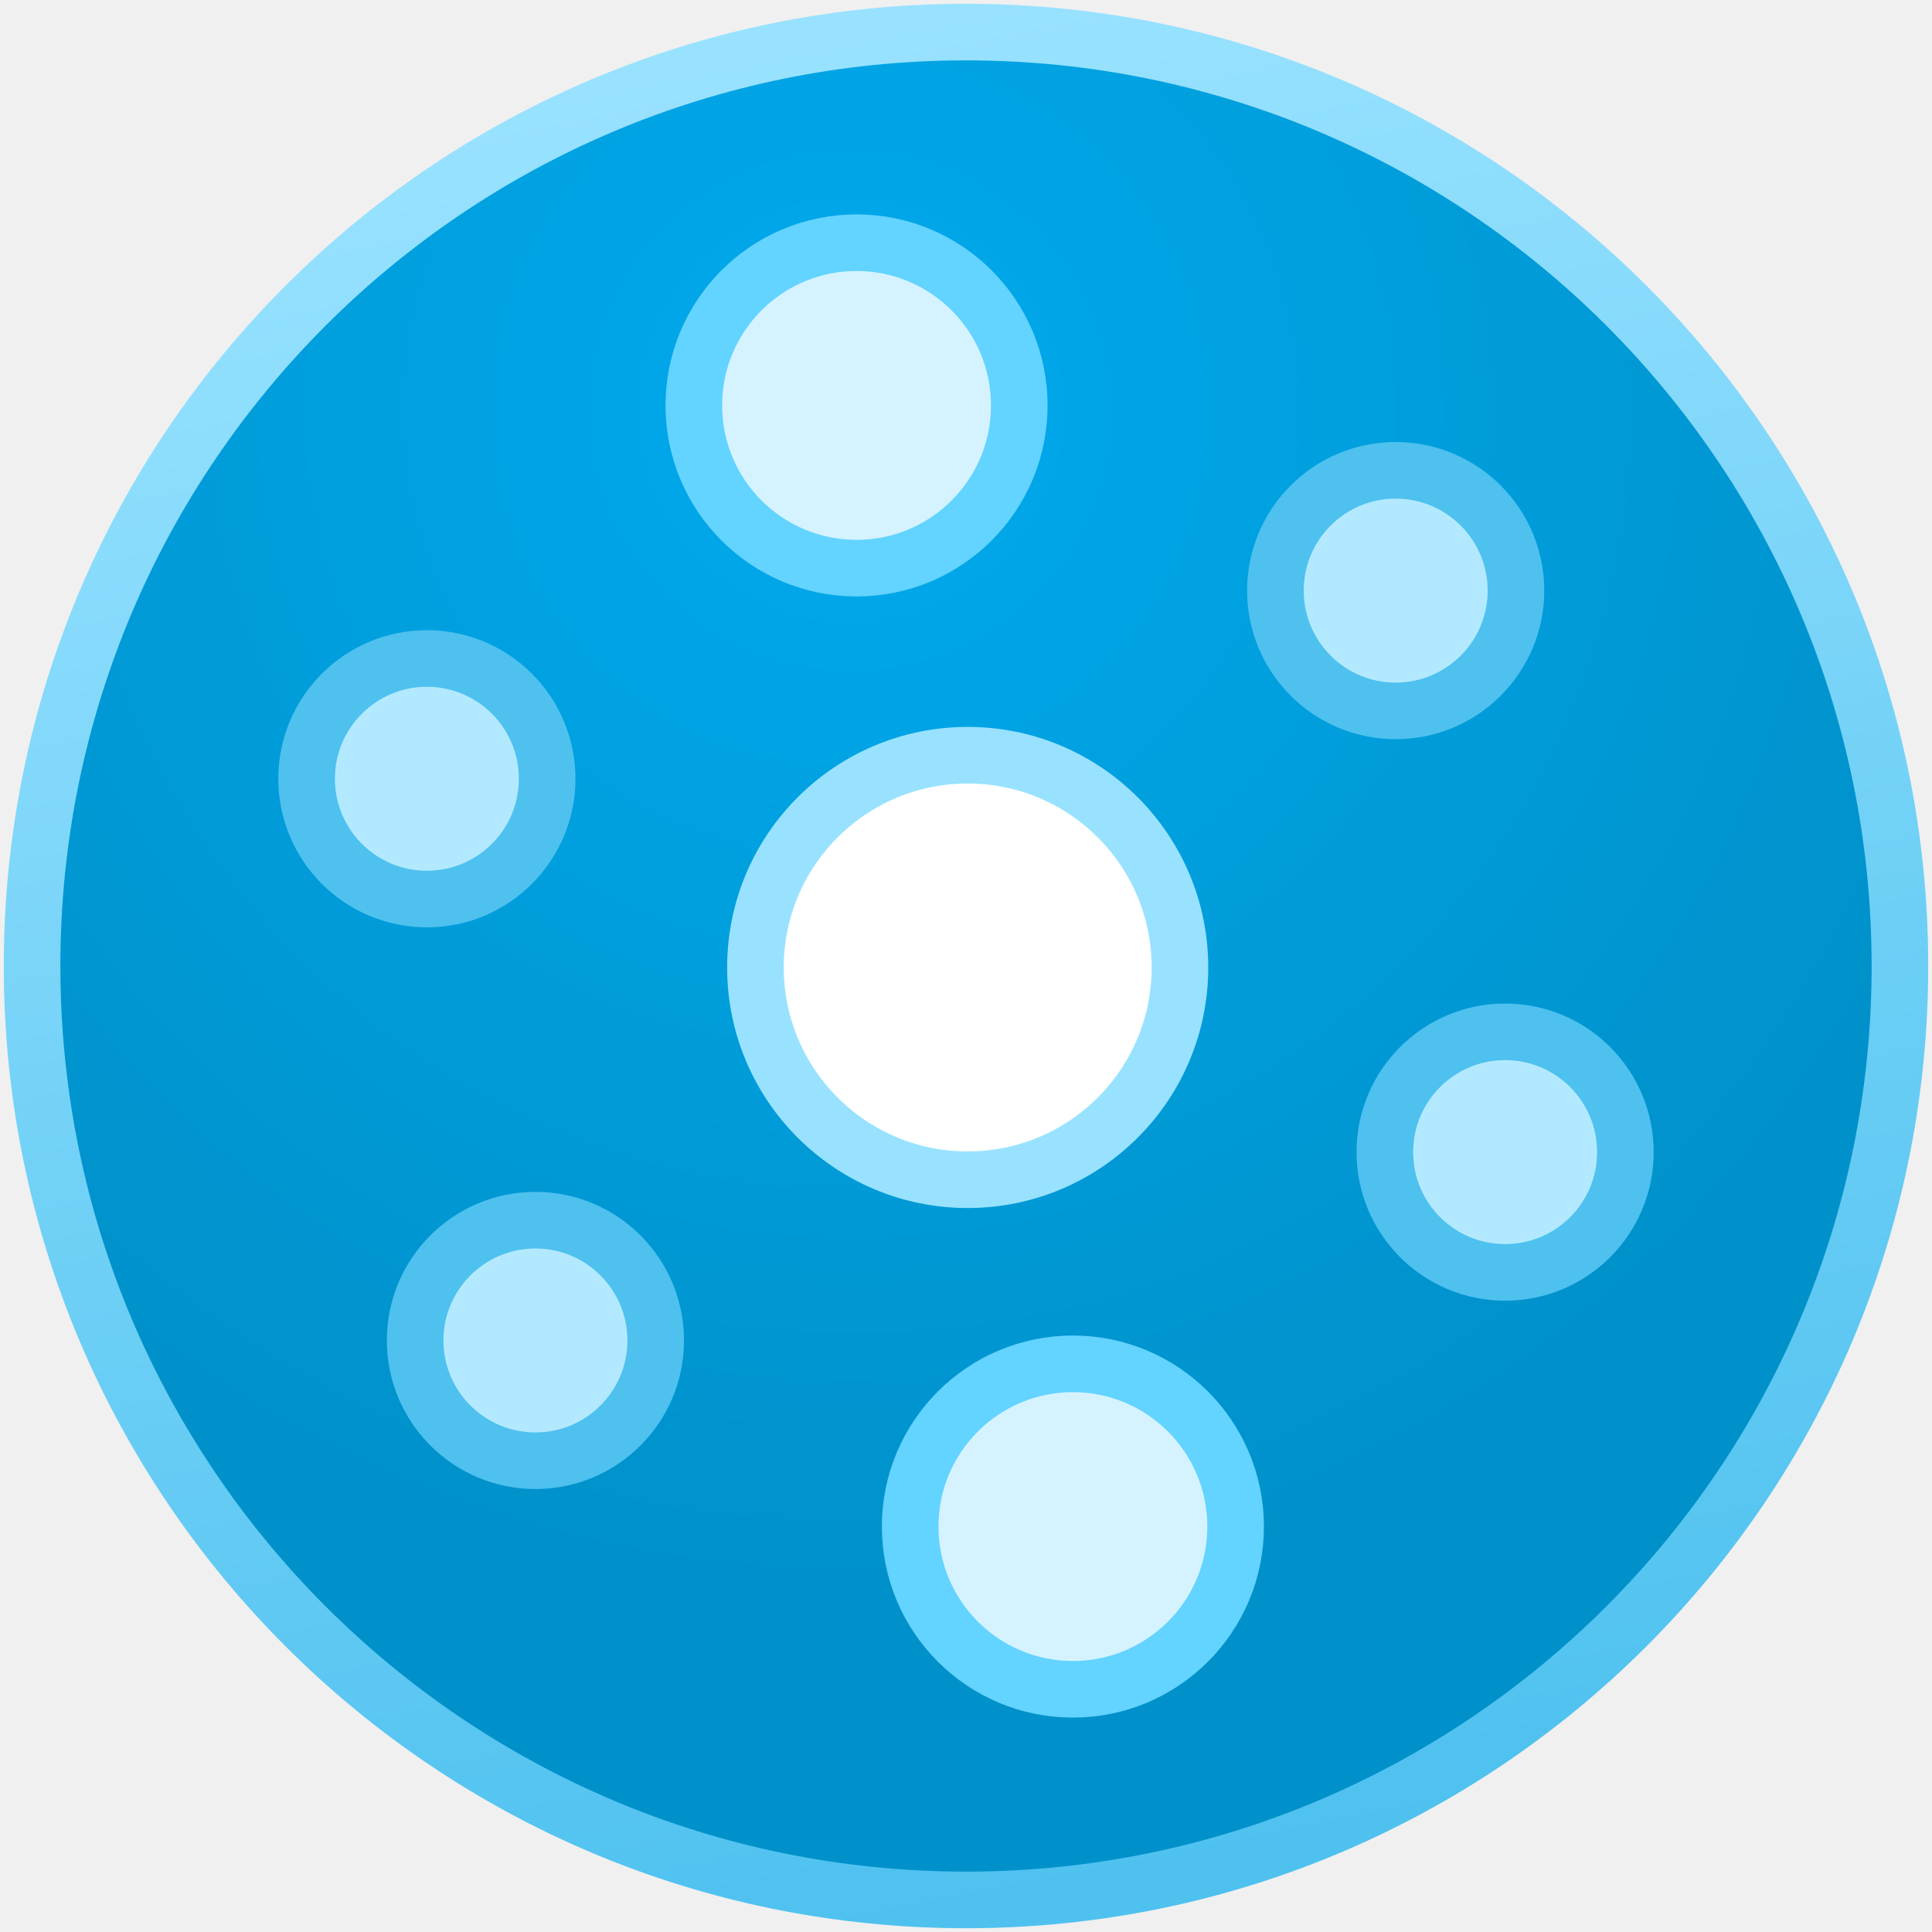
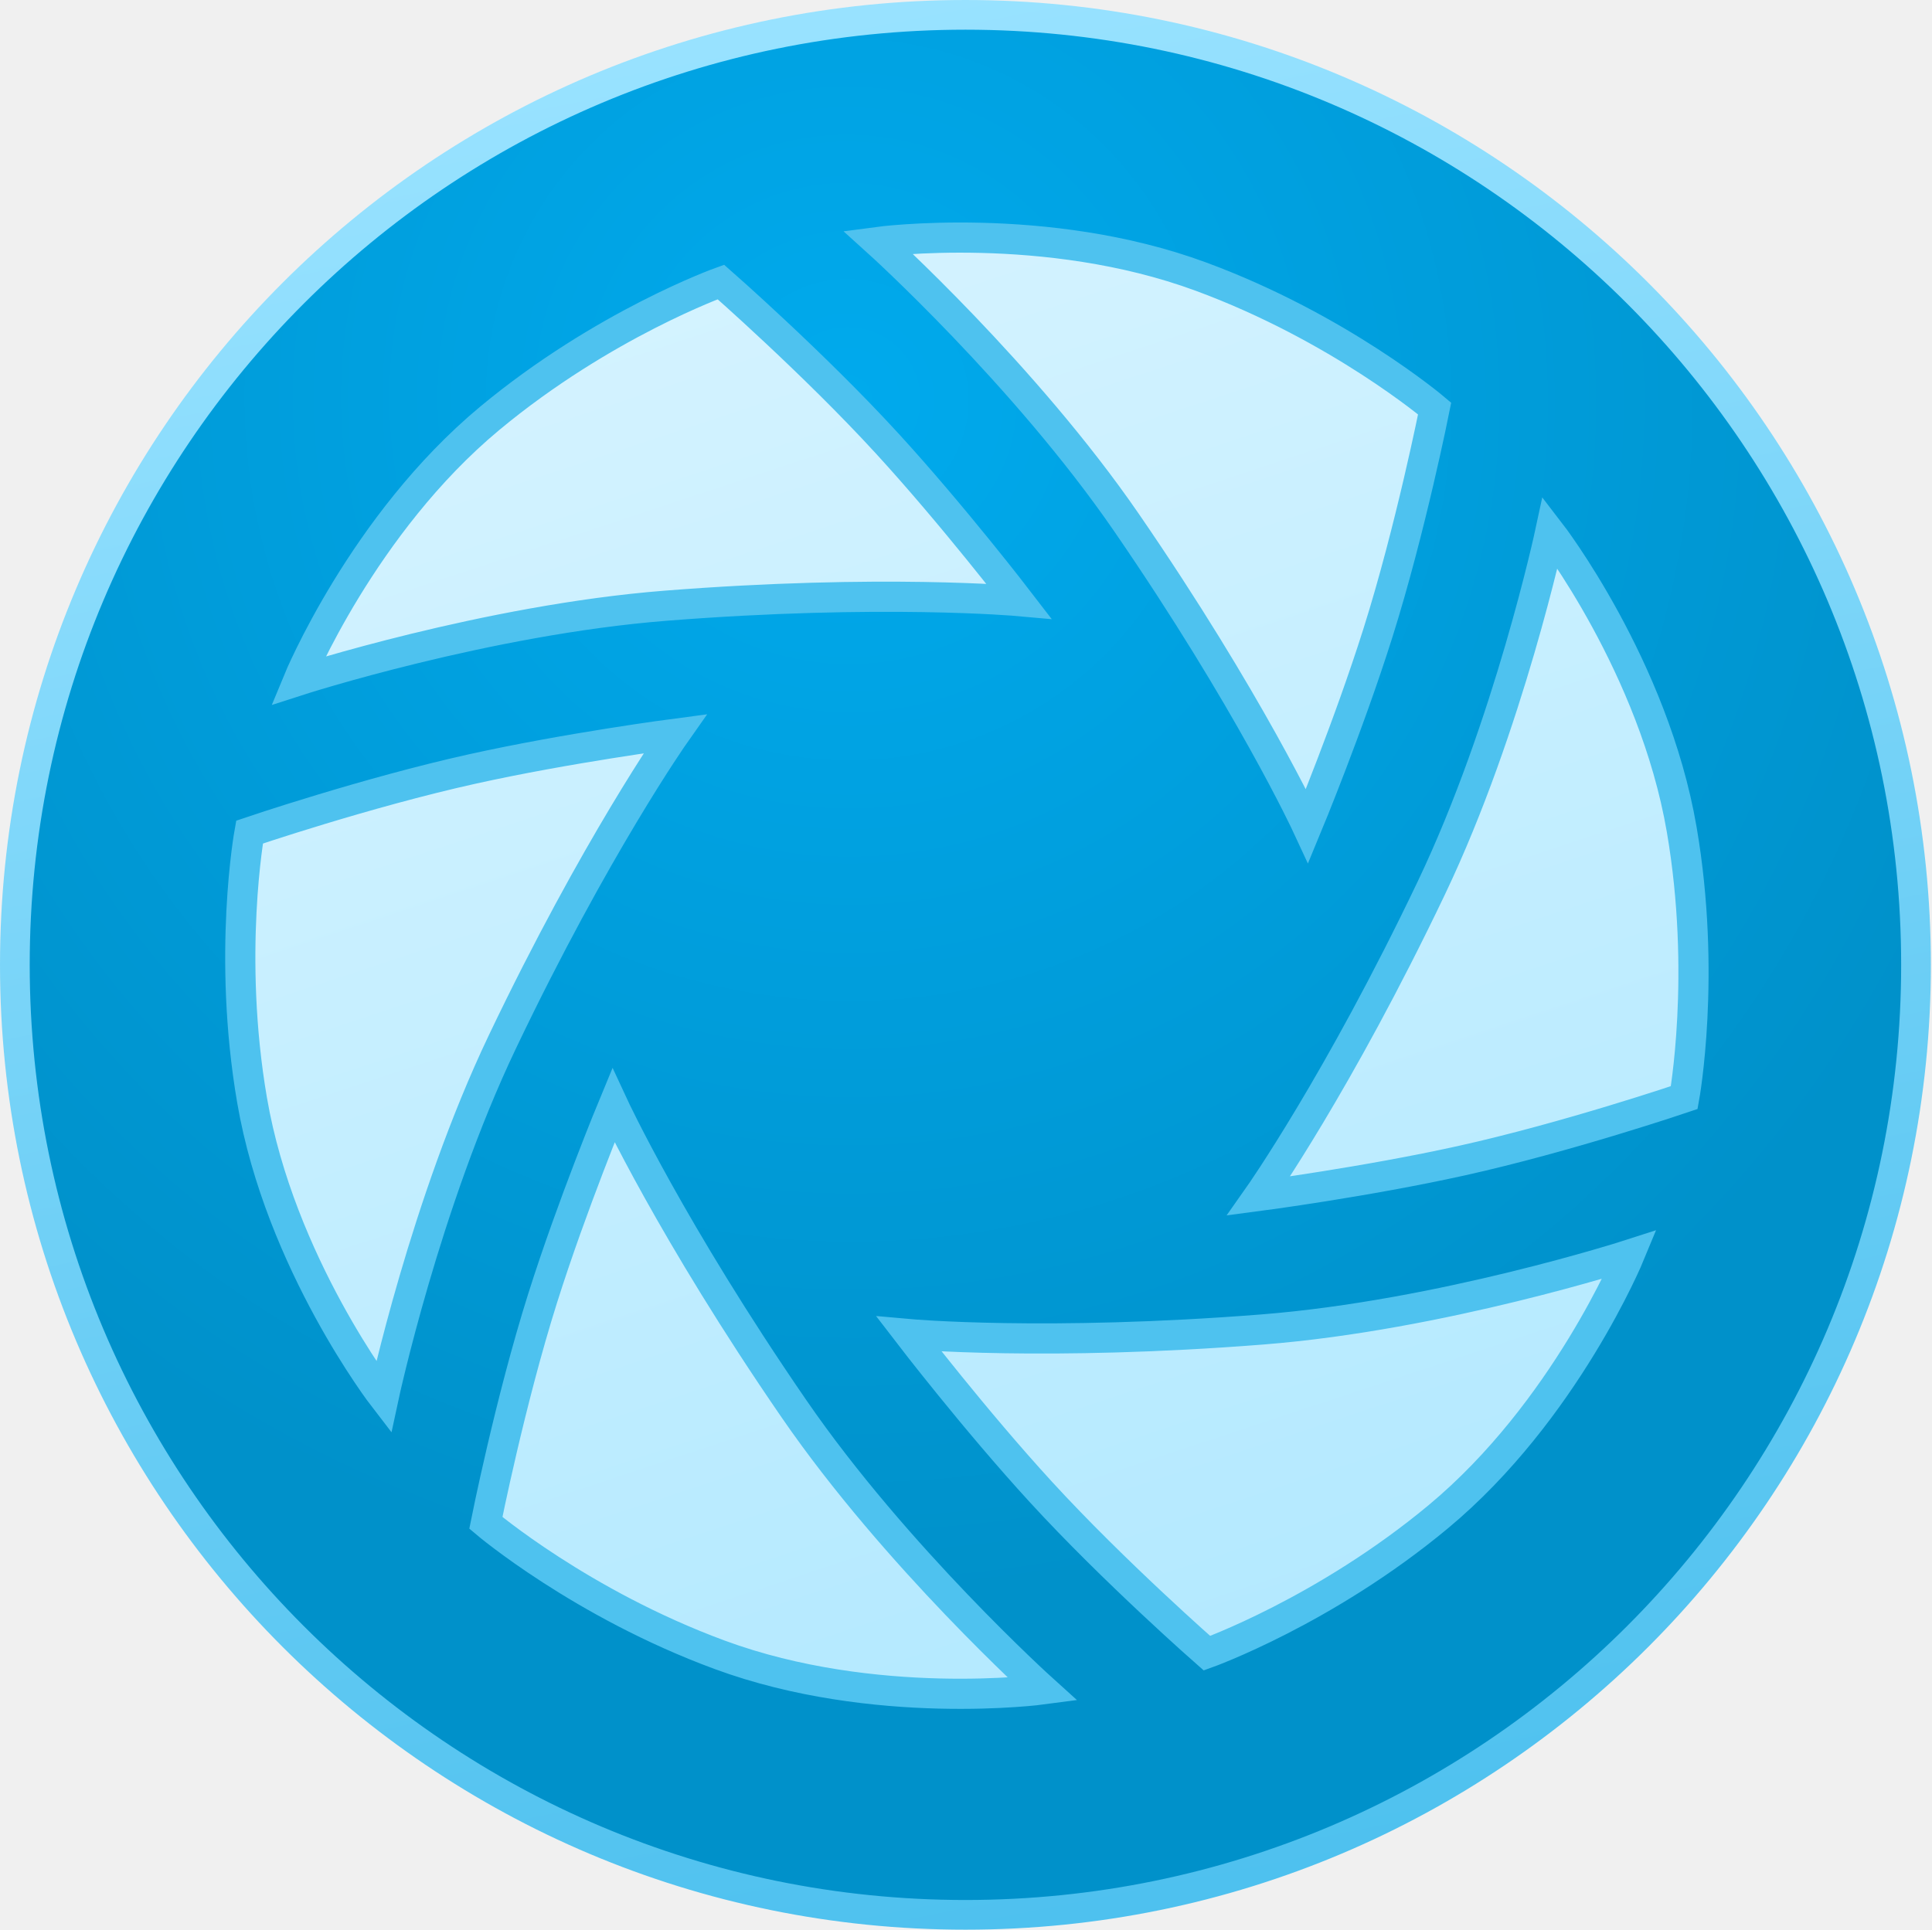
- <svg xmlns="http://www.w3.org/2000/svg" viewBox="0 0 1024 1024">
+ <svg xmlns="http://www.w3.org/2000/svg" width="1030" height="1029" xml:space="preserve" overflow="hidden">
  <defs>
-     <radialGradient id="gradient-1" gradientUnits="userSpaceOnUse" cx="152.286" cy="126.898" r="330" gradientTransform="matrix(0.638467, -1.091841, 1.097297, 0.641658, 52.72718, 218.4342)">
-       <stop offset="0" style="stop-color: rgb(0, 170, 237);" />
-       <stop offset="1" style="stop-color: rgb(0, 145, 202);" />
+     <clipPath id="clip0">
+       <rect x="1020" y="1585" width="1030" height="1029" />
+     </clipPath>
+     <linearGradient x1="406.668" y1="4.94" x2="605" y2="1000.92" gradientUnits="userSpaceOnUse" spreadMethod="pad" id="stroke1">
+       <stop offset="0" stop-color="#98E2FF" />
+       <stop offset="1" stop-color="#4EC1EF" />
+     </linearGradient>
+     <radialGradient cx="152.286" cy="126.898" r="330" gradientUnits="userSpaceOnUse" spreadMethod="pad" id="fill2" gradientTransform="matrix(0.980117 -1.6761 1.68447 0.985015 80.8329 330.665)">
+       <stop offset="0" stop-color="#00AAED" />
+       <stop offset="1" stop-color="#0091CA" />
    </radialGradient>
-     <linearGradient id="gradient-0" gradientUnits="userSpaceOnUse" x1="330" y1="0" x2="330" y2="660" gradientTransform="matrix(0.980745, -0.195296, 0.195753, 0.983035, -58.66324, 70.69793)">
-       <stop offset="0" style="stop-color: rgb(152, 226, 255);" />
-       <stop offset="1" style="stop-color: rgb(78, 193, 239);" />
+     <linearGradient x1="575.512" y1="-29.386" x2="829.012" y2="736.071" gradientUnits="userSpaceOnUse" spreadMethod="pad" id="fill3">
+       <stop offset="0" stop-color="#D4F3FF" />
+       <stop offset="1" stop-color="#B3E9FF" />
    </linearGradient>
  </defs>
-   <g transform="matrix(1.5, 0, 0, 1.5, 17, 17)">
-     <g>
-       <circle style="fill: url(#gradient-1); stroke: url(#gradient-0); stroke-width: 20px;" cx="330" cy="330" r="330" />
-       <g transform="matrix(1, 0, 0, 1, 76.24352, 77.18349)">
-         <circle style="fill: rgb(255, 255, 255); stroke: rgb(152, 226, 255); stroke-width: 20px;" cx="254.358" cy="253.337" r="75" />
-         <circle style="fill: rgb(212, 243, 255); stroke: rgb(99, 211, 255); stroke-width: 20px;" cx="215.084" cy="54.739" r="57.5" />
-         <circle style="stroke: rgb(78, 193, 239); fill: rgb(179, 233, 255); stroke-width: 20px;" cx="63.26" cy="186.66" r="42.5" />
-         <circle style="stroke: rgb(78, 193, 239); fill: rgb(179, 233, 255); stroke-width: 20px;" cx="405.584" cy="120.172" r="42.5" />
-         <circle style="stroke: rgb(78, 193, 239); fill: rgb(179, 233, 255); stroke-width: 20px;" cx="444.253" cy="318.582" r="42.5" />
-         <circle style="stroke: rgb(78, 193, 239); fill: rgb(179, 233, 255); stroke-width: 20px;" cx="101.614" cy="385.13" r="42.5" />
-         <circle style="fill: rgb(212, 243, 255); stroke: rgb(99, 211, 255); stroke-width: 20px;" cx="291.529" cy="450.894" r="57.5" />
-       </g>
-     </g>
+   <g clip-path="url(#clip0)" transform="translate(-1020 -1585)">
+     <path d="M1013.06 501.932C1013.06 781.712 786.257 1008.52 506.477 1008.52 226.697 1008.52-0.109 781.712-0.109 501.932-0.109 222.152 226.697-4.654 506.477-4.654 786.257-4.654 1013.06 222.152 1013.06 501.932Z" stroke="url(#stroke1)" stroke-width="15.831" fill="url(#fill2)" transform="matrix(1.00038 7.23221e-17 7.23221e-17 1 1028.03 1597.57)" />
+     <path d="M656.689-31.738C656.689-31.738 746.22-43.754 828.864-13.257 902.615 13.959 953.427 57.081 953.427 57.081 953.427 57.081 940.608 121.562 923.193 176.78 907.488 226.582 885.473 279.697 885.473 279.697 885.473 279.697 854.548 212.938 789.206 117.892 734.92 38.927 656.689-31.738 656.689-31.738ZM1015 123.137C1015 123.137 1070.17 194.666 1085.08 281.485 1098.39 358.964 1086.45 424.53 1086.45 424.53 1086.45 424.53 1024.2 445.668 967.672 458.196 916.688 469.495 859.681 476.988 859.681 476.988 859.681 476.988 902.035 416.827 951.676 312.716 992.918 226.22 1015 123.137 1015 123.137ZM1057.38 508.241C1057.38 508.241 1023.02 591.785 955.283 648.109 894.838 698.37 832.086 720.814 832.086 720.814 832.086 720.814 782.654 677.471 743.541 634.782 708.264 596.28 673.273 550.656 673.273 550.656 673.273 550.656 746.55 557.254 861.534 548.189 957.062 540.658 1057.38 508.241 1057.38 508.241ZM347.758 202.185C347.758 202.185 382.118 118.642 449.85 62.318 510.295 12.055 573.047-10.388 573.047-10.388 573.047-10.388 622.479 32.956 661.592 75.646 696.869 114.148 731.86 159.771 731.86 159.771 731.86 159.771 658.584 153.173 543.599 162.238 448.071 169.768 347.758 202.185 347.758 202.185ZM393.298 584.35C393.298 584.35 338.126 512.822 323.216 426.002 309.909 348.524 321.848 282.958 321.848 282.958 321.848 282.958 384.1 261.819 440.627 249.291 491.61 237.991 548.616 230.5 548.616 230.5 548.616 230.5 506.264 290.661 456.623 394.772 415.381 481.268 393.298 584.35 393.298 584.35ZM744.528 740.129C744.528 740.129 654.997 752.144 572.353 721.647 498.602 694.431 447.79 651.309 447.79 651.309 447.79 651.309 460.61 586.828 478.024 531.61 493.73 481.808 515.745 428.693 515.745 428.693 515.745 428.693 546.669 495.452 612.011 590.498 666.297 669.463 744.528 740.129 744.528 740.129Z" stroke="#4EC2EF" stroke-width="16.082" fill="url(#fill3)" transform="matrix(1.00038 0 0 1 831.057 1745.76)" />
+     <path d="M1217.46 338.442 1215.68 310.507 1349.58 292.328C1348.4 276.072 1342.78 262.696 1332.74 252.201 1322.68 241.709 1308.79 236.463 1291.06 236.463 1272.73 236.463 1257.58 243.041 1245.61 256.196 1233.64 269.348 1227.65 288.191 1227.65 312.727L1227.65 322.482C1229.72 346.13 1237.48 364.085 1250.93 376.349 1264.38 388.617 1282.78 394.751 1306.13 394.751 1318.54 394.751 1329.78 392.683 1339.83 388.547 1349.88 384.407 1357.86 379.973 1363.77 375.245 1367.03 377.313 1369.61 379.751 1371.53 382.559 1373.45 385.367 1374.41 388.545 1374.41 392.093 1374.41 397.709 1371.23 402.954 1364.88 407.831 1358.53 412.71 1350.1 416.628 1339.61 419.584 1329.11 422.54 1317.36 424.018 1304.36 424.018 1281.6 424.018 1261.87 419.88 1245.16 411.604 1228.46 403.324 1215.61 390.983 1206.59 374.579 1197.57 358.172 1193.07 338.144 1193.07 314.497 1193.07 297.649 1195.5 282.65 1200.38 269.498 1205.26 256.342 1212.06 245.183 1220.78 236.019 1229.5 226.855 1239.92 219.835 1252.04 214.959 1264.16 210.083 1277.31 207.645 1291.5 207.645 1309.53 207.645 1325.42 211.487 1339.16 219.171 1352.91 226.855 1363.7 237.571 1371.53 251.318 1379.36 265.062 1383.28 280.802 1383.28 298.537 1383.28 305.041 1381.8 309.697 1378.85 312.505 1375.89 315.313 1371.75 317.013 1366.43 317.605ZM1507.87 395.195C1520.28 395.195 1530.55 393.939 1538.68 391.427 1546.81 388.915 1552.65 386.477 1556.19 384.113L1556.19 319.819 1501.21 325.584C1485.84 326.768 1474.46 330.168 1467.07 335.784 1459.68 341.4 1455.99 349.528 1455.99 360.168 1455.99 371.103 1460.35 379.675 1469.07 385.883 1477.79 392.091 1490.72 395.195 1507.87 395.195ZM1507.42 207.645C1533.14 207.645 1553.53 213.409 1568.61 224.937 1583.68 236.465 1591.22 254.642 1591.22 279.47L1591.22 384.557C1591.22 391.057 1589.97 396.007 1587.45 399.407 1584.94 402.807 1581.17 405.984 1576.14 408.94 1569.05 412.784 1559.59 416.332 1547.77 419.584 1535.95 422.836 1522.65 424.462 1507.87 424.462 1480.08 424.462 1458.57 418.992 1443.35 408.052 1428.13 397.117 1420.52 381.303 1420.52 360.612 1420.52 341.4 1426.94 326.694 1439.8 316.495 1452.66 306.295 1470.47 300.161 1493.23 298.093L1556.19 291.889 1556.19 279.47C1556.19 264.69 1551.76 253.902 1542.89 247.106 1534.03 240.307 1522.05 236.907 1506.98 236.907 1494.86 236.907 1483.26 238.681 1472.17 242.229 1461.09 245.776 1451.26 249.766 1442.68 254.198 1440.32 252.13 1438.18 249.692 1436.26 246.884 1434.33 244.076 1433.37 241.194 1433.37 238.239 1433.37 230.551 1437.66 224.639 1446.24 220.503 1454.22 216.363 1463.45 213.185 1473.94 210.969 1484.44 208.753 1495.6 207.645 1507.42 207.645ZM1800.49 363.714C1800.49 382.633 1793.54 397.413 1779.65 408.052 1765.75 418.696 1745.65 424.018 1719.34 424.018 1696.88 424.018 1678.56 420.544 1664.37 413.596 1650.18 406.648 1643.08 399.037 1643.08 390.761 1643.08 387.213 1644.04 383.741 1645.97 380.345 1647.89 376.945 1650.77 374.209 1654.61 372.137 1662.59 377.757 1671.9 382.931 1682.55 387.659 1693.19 392.387 1705.3 394.751 1718.9 394.751 1749.64 394.751 1765.02 384.405 1765.02 363.714 1765.02 355.142 1762.43 348.122 1757.26 342.654 1752.08 337.186 1744.47 333.27 1734.42 330.906L1697.62 321.151C1679.59 316.715 1666.43 309.843 1658.16 300.535 1649.88 291.223 1645.74 279.62 1645.74 265.724 1645.74 250.06 1652.1 236.465 1664.81 224.937 1677.52 213.409 1696.88 207.645 1722.89 207.645 1736.79 207.645 1748.91 209.049 1759.25 211.857 1769.6 214.665 1777.65 218.359 1783.42 222.939 1789.18 227.523 1792.06 232.475 1792.06 237.795 1792.06 241.635 1791.1 245.033 1789.18 247.989 1787.26 250.945 1784.67 253.163 1781.42 254.642 1777.87 252.278 1773.36 249.692 1767.9 246.884 1762.43 244.076 1756 241.711 1748.61 239.787 1741.22 237.867 1733.09 236.907 1724.22 236.907 1711.22 236.907 1700.72 239.419 1692.74 244.443 1684.76 249.47 1680.77 256.564 1680.77 265.724 1680.77 272.228 1683.06 277.92 1687.64 282.799 1692.23 287.675 1699.54 291.295 1709.59 293.659L1740.19 301.195C1760.29 305.927 1775.36 313.391 1785.41 323.587 1795.46 333.786 1800.49 347.162 1800.49 363.714ZM1889.16 372.581C1884.13 363.125 1878.07 350.342 1870.98 334.23 1863.88 318.119 1856.57 300.087 1849.03 280.136 1841.49 260.184 1834.32 239.863 1827.53 219.171 1829.6 216.215 1832.33 213.851 1835.73 212.079 1839.13 210.304 1842.75 209.416 1846.59 209.416 1851.62 209.416 1855.76 210.746 1859 213.406 1862.26 216.066 1864.92 220.499 1866.99 226.707 1875.86 251.538 1885.17 276.222 1894.92 300.757 1904.67 325.288 1915.46 350.708 1927.29 377.015L1929.06 377.015C1935.27 364.603 1941.77 349.086 1948.57 330.462 1955.37 311.839 1961.87 292.181 1968.08 271.49 1974.29 250.799 1979.46 231.289 1983.6 212.962 1985.67 212.077 1987.96 211.265 1990.47 210.525 1992.98 209.786 1995.72 209.416 1998.67 209.416 2003.7 209.416 2007.84 210.672 2011.09 213.184 2014.34 215.696 2015.97 219.465 2015.97 224.493 2015.97 229.221 2014.64 237.127 2011.98 248.211 2009.32 259.298 2005.69 272.158 2001.11 286.789 1996.53 301.421 1991.21 316.939 1985.15 333.342 1979.09 349.75 1972.59 365.859 1965.64 381.671 1958.69 397.487 1951.67 411.75 1944.58 424.462 1930.98 449.585 1918.57 468.873 1907.34 482.324 1896.1 495.772 1885.76 502.496 1876.3 502.496 1869.5 502.496 1864.25 500.722 1860.56 497.174 1856.86 493.626 1854.57 489.488 1853.69 484.76 1860.19 479.144 1867.5 471.681 1875.63 462.369 1883.76 453.057 1891.59 443.007 1899.13 432.22 1906.67 421.432 1912.8 411.16 1917.53 401.404 1912.51 399.925 1907.85 397.265 1903.56 393.424 1899.28 389.581 1894.48 382.633 1889.16 372.581Z" fill="#FFFFFF" transform="matrix(1.00038 0 0 1 990.047 1563.81)" />
+     <path d="M1197.62 592.505C1197.62 583.933 1200.65 576.692 1206.71 570.78 1212.77 564.868 1220.39 561.912 1229.55 561.912 1239.01 561.912 1246.62 564.868 1252.38 570.78 1258.15 576.692 1261.03 583.933 1261.03 592.505 1261.03 600.785 1258.15 607.954 1252.38 614.014 1246.62 620.07 1239.01 623.098 1229.55 623.098 1220.39 623.098 1212.77 620.07 1206.71 614.014 1200.65 607.954 1197.62 600.785 1197.62 592.505ZM1202.06 747.691 1257.04 747.691 1257.04 863.86C1254.68 864.748 1251.28 865.562 1246.84 866.301 1242.41 867.038 1237.53 867.406 1232.21 867.406 1222.16 867.406 1214.62 865.56 1209.6 861.868 1204.57 858.172 1202.06 851.594 1202.06 842.134ZM1257.04 775.626 1202.06 775.626 1202.06 656.799C1204.42 655.911 1207.9 655.097 1212.48 654.358 1217.06 653.621 1222.01 653.253 1227.34 653.253 1237.68 653.253 1245.22 655.099 1249.94 658.791 1254.67 662.487 1257.04 669.213 1257.04 678.969ZM1498.98 719.761 1498.98 770.304 1444.44 770.304 1444.44 725.966C1444.44 714.438 1440.97 705.94 1434.02 700.472 1427.07 695.004 1418.28 692.27 1407.64 692.27 1399.96 692.27 1392.94 693.378 1386.58 695.594 1380.23 697.81 1374.83 700.396 1370.39 703.352L1370.39 770.304 1315.86 770.304 1315.86 699.806C1315.86 692.714 1317.34 686.876 1320.3 682.293 1323.25 677.713 1327.69 673.501 1333.6 669.657 1342.76 663.449 1354.07 658.423 1367.51 654.58 1380.97 650.739 1394.93 648.819 1409.42 648.819 1423.9 648.819 1437.2 651.035 1449.32 655.467 1461.44 659.903 1471.34 666.407 1479.03 674.979 1481.1 676.751 1483.02 678.525 1484.79 680.3 1486.56 682.073 1488.04 684.141 1489.23 686.505 1491.89 690.94 1494.18 696.04 1496.1 701.804 1498.02 707.568 1498.98 713.554 1498.98 719.761ZM1627.12 724.195 1627.12 770.304 1572.58 770.304 1572.58 725.966C1572.58 714.438 1569.33 705.94 1562.83 700.472 1556.32 695.004 1547.6 692.27 1536.67 692.27 1528.69 692.27 1520.93 693.896 1513.39 697.148 1505.85 700.4 1499.42 704.686 1494.1 710.006L1466.61 676.749C1475.78 669.065 1486.56 662.489 1498.98 657.021 1511.39 651.553 1526.17 648.819 1543.32 648.819 1558.98 648.819 1573.17 651.331 1585.88 656.355 1598.6 661.379 1608.65 669.507 1616.03 680.739 1623.43 691.974 1627.12 706.46 1627.12 724.195ZM1315.86 749.023 1370.39 749.023 1370.39 863.86C1368.03 864.748 1364.63 865.562 1360.2 866.301 1355.76 867.038 1350.89 867.406 1345.57 867.406 1335.52 867.406 1328.05 865.56 1323.18 861.868 1318.3 858.172 1315.86 851.594 1315.86 842.134ZM1444.44 749.023 1498.98 749.023 1498.98 863.86C1496.61 864.748 1493.14 865.562 1488.56 866.301 1483.98 867.038 1479.17 867.406 1474.15 867.406 1463.81 867.406 1456.27 865.56 1451.54 861.868 1446.81 858.172 1444.44 851.594 1444.44 842.134ZM1572.58 749.023 1627.12 749.023 1627.12 863.86C1625.05 864.748 1621.72 865.562 1617.14 866.301 1612.56 867.038 1607.76 867.406 1602.73 867.406 1592.39 867.406 1584.78 865.56 1579.9 861.868 1575.02 858.172 1572.58 851.594 1572.58 842.134ZM1766.71 829.721C1775.58 829.721 1783.56 828.833 1790.65 827.057 1797.75 825.285 1802.92 823.365 1806.17 821.297L1806.17 770.748 1762.28 775.182C1750.16 776.07 1740.92 778.656 1734.57 782.94 1728.21 787.228 1725.03 793.51 1725.03 801.785 1725.03 810.357 1728.43 817.157 1735.23 822.185 1742.03 827.209 1752.52 829.721 1766.71 829.721ZM1764.5 648.819C1793.46 648.819 1816.52 654.953 1833.66 667.221 1850.81 679.485 1859.38 698.77 1859.38 725.078L1859.38 827.057C1859.38 834.153 1857.68 839.77 1854.28 843.91 1850.88 848.046 1846.52 851.74 1841.2 854.992 1832.92 859.724 1822.43 863.641 1809.72 866.745 1797.01 869.846 1782.67 871.396 1766.71 871.396 1737.15 871.396 1713.95 865.706 1697.1 854.326 1680.25 842.946 1671.83 826.025 1671.83 803.561 1671.83 783.754 1678.11 768.604 1690.67 758.113 1703.23 747.621 1721.48 741.191 1745.43 738.823L1805.73 732.619 1805.73 724.639C1805.73 712.815 1801.66 704.242 1793.53 698.918 1785.41 693.598 1773.95 690.938 1759.17 690.938 1747.65 690.938 1736.41 692.416 1725.48 695.372 1714.54 698.328 1704.78 701.876 1696.21 706.016 1693.26 703.652 1690.6 700.4 1688.23 696.26 1685.87 692.12 1684.69 687.835 1684.69 683.402 1684.69 672.759 1690.6 664.925 1702.42 659.901 1710.7 656.057 1720.38 653.25 1731.46 651.477 1742.54 649.705 1753.56 648.819 1764.5 648.819ZM2001.98 857.212C1984.54 857.212 1968.43 853.886 1953.65 847.234 1938.87 840.582 1927.04 829.571 1918.18 814.199 1909.31 798.831 1904.87 778.584 1904.87 753.457 1904.87 730.401 1909.38 711.114 1918.4 695.594 1927.41 680.075 1940.13 668.399 1956.53 660.567 1972.94 652.735 1991.78 648.819 2013.06 648.819 2028.14 648.819 2042.1 650.739 2054.96 654.58 2067.82 658.423 2078.09 662.857 2085.78 667.881 2090.81 671.133 2094.87 675.051 2097.97 679.635 2101.08 684.215 2102.63 689.756 2102.63 696.26L2102.63 834.598 2049.42 834.598 2049.42 701.138C2045.58 698.774 2040.85 696.704 2035.23 694.928 2029.62 693.156 2022.67 692.27 2014.4 692.27 1998.14 692.27 1984.91 697.294 1974.71 707.342 1964.51 717.394 1959.41 732.765 1959.41 753.457 1959.41 776.216 1964.36 792.178 1974.27 801.342 1984.17 810.505 1996.36 815.087 2010.84 815.087 2022.08 815.087 2031.17 813.165 2038.11 809.321 2045.06 805.481 2050.9 801.343 2055.63 796.908L2057.4 841.246C2052.08 845.386 2044.77 849.082 2035.45 852.334 2026.14 855.586 2014.98 857.212 2001.98 857.212ZM2050.31 866.08 2050.31 822.623 2102.63 822.623 2102.63 867.85C2102.63 887.949 2098.05 904.281 2088.88 916.844 2079.72 929.408 2067.23 938.646 2051.41 944.558 2035.6 950.469 2017.94 953.425 1998.43 953.425 1983.06 953.425 1969.68 951.947 1958.3 948.991 1946.92 946.036 1938.57 942.932 1933.25 939.68 1923.5 933.768 1918.62 925.64 1918.62 915.296 1918.62 909.973 1919.8 905.243 1922.17 901.107 1924.53 896.967 1927.34 893.863 1930.6 891.795 1937.98 896.523 1947.22 900.661 1958.3 904.209 1969.39 907.757 1981.14 909.53 1993.55 909.53 2011.29 909.53 2025.18 906.057 2035.23 899.109 2045.28 892.165 2050.31 881.155 2050.31 866.08ZM2156.46 592.505C2156.46 583.933 2159.49 576.692 2165.55 570.78 2171.61 564.868 2179.22 561.912 2188.38 561.912 2197.84 561.912 2205.45 564.868 2211.21 570.78 2216.98 576.692 2219.86 583.933 2219.86 592.505 2219.86 600.785 2216.98 607.954 2211.21 614.014 2205.45 620.07 2197.84 623.098 2188.38 623.098 2179.22 623.098 2171.61 620.07 2165.55 614.014 2159.49 607.954 2156.46 600.785 2156.46 592.505ZM2160.89 747.691 2215.87 747.691 2215.87 863.86C2213.5 864.748 2210.11 865.562 2205.67 866.301 2201.24 867.038 2196.36 867.406 2191.04 867.406 2180.99 867.406 2173.45 865.56 2168.43 861.868 2163.4 858.172 2160.89 851.594 2160.89 842.134ZM2215.87 775.626 2160.89 775.626 2160.89 656.799C2163.26 655.911 2166.73 655.097 2171.31 654.358 2175.89 653.621 2180.84 653.253 2186.16 653.253 2196.51 653.253 2204.05 655.099 2208.78 658.791 2213.5 662.487 2215.87 669.213 2215.87 678.969ZM2468.47 727.741 2468.47 770.748 2413.93 770.748 2413.93 729.956C2413.93 716.952 2410.24 707.42 2402.85 701.36 2395.46 695.3 2385.56 692.27 2373.14 692.27 2363.98 692.27 2355.78 693.378 2348.53 695.594 2341.29 697.81 2334.87 700.396 2329.25 703.352L2329.25 770.748 2274.71 770.748 2274.71 699.806C2274.71 692.714 2276.19 686.876 2279.15 682.293 2282.1 677.713 2286.53 673.501 2292.45 669.657 2301.31 663.745 2312.77 658.793 2326.81 654.801 2340.85 650.813 2356.44 648.819 2373.59 648.819 2403.44 648.819 2426.72 655.469 2443.42 668.769 2460.12 682.073 2468.47 701.73 2468.47 727.741ZM2274.71 749.023 2329.25 749.023 2329.25 863.86C2326.88 864.748 2323.48 865.562 2319.05 866.301 2314.61 867.038 2309.74 867.406 2304.42 867.406 2294.37 867.406 2286.9 865.56 2282.03 861.868 2277.15 858.172 2274.71 851.594 2274.71 842.134ZM2413.93 749.023 2468.47 749.023 2468.47 863.86C2466.4 864.748 2463.08 865.562 2458.49 866.301 2453.91 867.038 2449.11 867.406 2444.09 867.406 2433.74 867.406 2426.13 865.56 2421.25 861.868 2416.37 858.172 2413.93 851.594 2413.93 842.134ZM2612.49 857.212C2595.05 857.212 2578.94 853.886 2564.16 847.234 2549.38 840.582 2537.56 829.571 2528.69 814.199 2519.83 798.831 2515.39 778.584 2515.39 753.457 2515.39 730.401 2519.9 711.114 2528.92 695.594 2537.93 680.075 2550.64 668.399 2567.05 660.567 2583.45 652.735 2602.3 648.819 2623.58 648.819 2638.66 648.819 2652.62 650.739 2665.48 654.58 2678.34 658.423 2688.61 662.857 2696.29 667.881 2701.32 671.133 2705.39 675.051 2708.49 679.635 2711.59 684.215 2713.15 689.756 2713.15 696.26L2713.15 834.598 2659.94 834.598 2659.94 701.138C2656.1 698.774 2651.37 696.704 2645.75 694.928 2640.13 693.156 2633.19 692.27 2624.91 692.27 2608.65 692.27 2595.42 697.294 2585.22 707.342 2575.03 717.394 2569.93 732.765 2569.93 753.457 2569.93 776.216 2574.88 792.178 2584.79 801.342 2594.69 810.505 2606.88 815.087 2621.36 815.087 2632.59 815.087 2641.68 813.165 2648.63 809.321 2655.58 805.481 2661.42 801.343 2666.14 796.908L2667.92 841.246C2662.6 845.386 2655.28 849.082 2645.97 852.334 2636.66 855.586 2625.5 857.212 2612.49 857.212ZM2660.82 866.08 2660.82 822.623 2713.15 822.623 2713.15 867.85C2713.15 887.949 2708.56 904.281 2699.4 916.844 2690.24 929.408 2677.75 938.646 2661.93 944.558 2646.12 950.469 2628.45 953.425 2608.95 953.425 2593.58 953.425 2580.2 951.947 2568.82 948.991 2557.44 946.036 2549.09 942.932 2543.77 939.68 2534.01 933.768 2529.14 925.64 2529.14 915.296 2529.14 909.973 2530.32 905.243 2532.68 901.107 2535.05 896.967 2537.85 893.863 2541.11 891.795 2548.5 896.523 2557.74 900.661 2568.82 904.209 2579.9 907.757 2591.65 909.53 2604.07 909.53 2621.8 909.53 2635.7 906.057 2645.75 899.109 2655.8 892.165 2660.82 881.155 2660.82 866.08Z" fill="#FFFFFF" transform="matrix(1.00038 0 0 1 990.047 1563.81)" />
  </g>
</svg>
